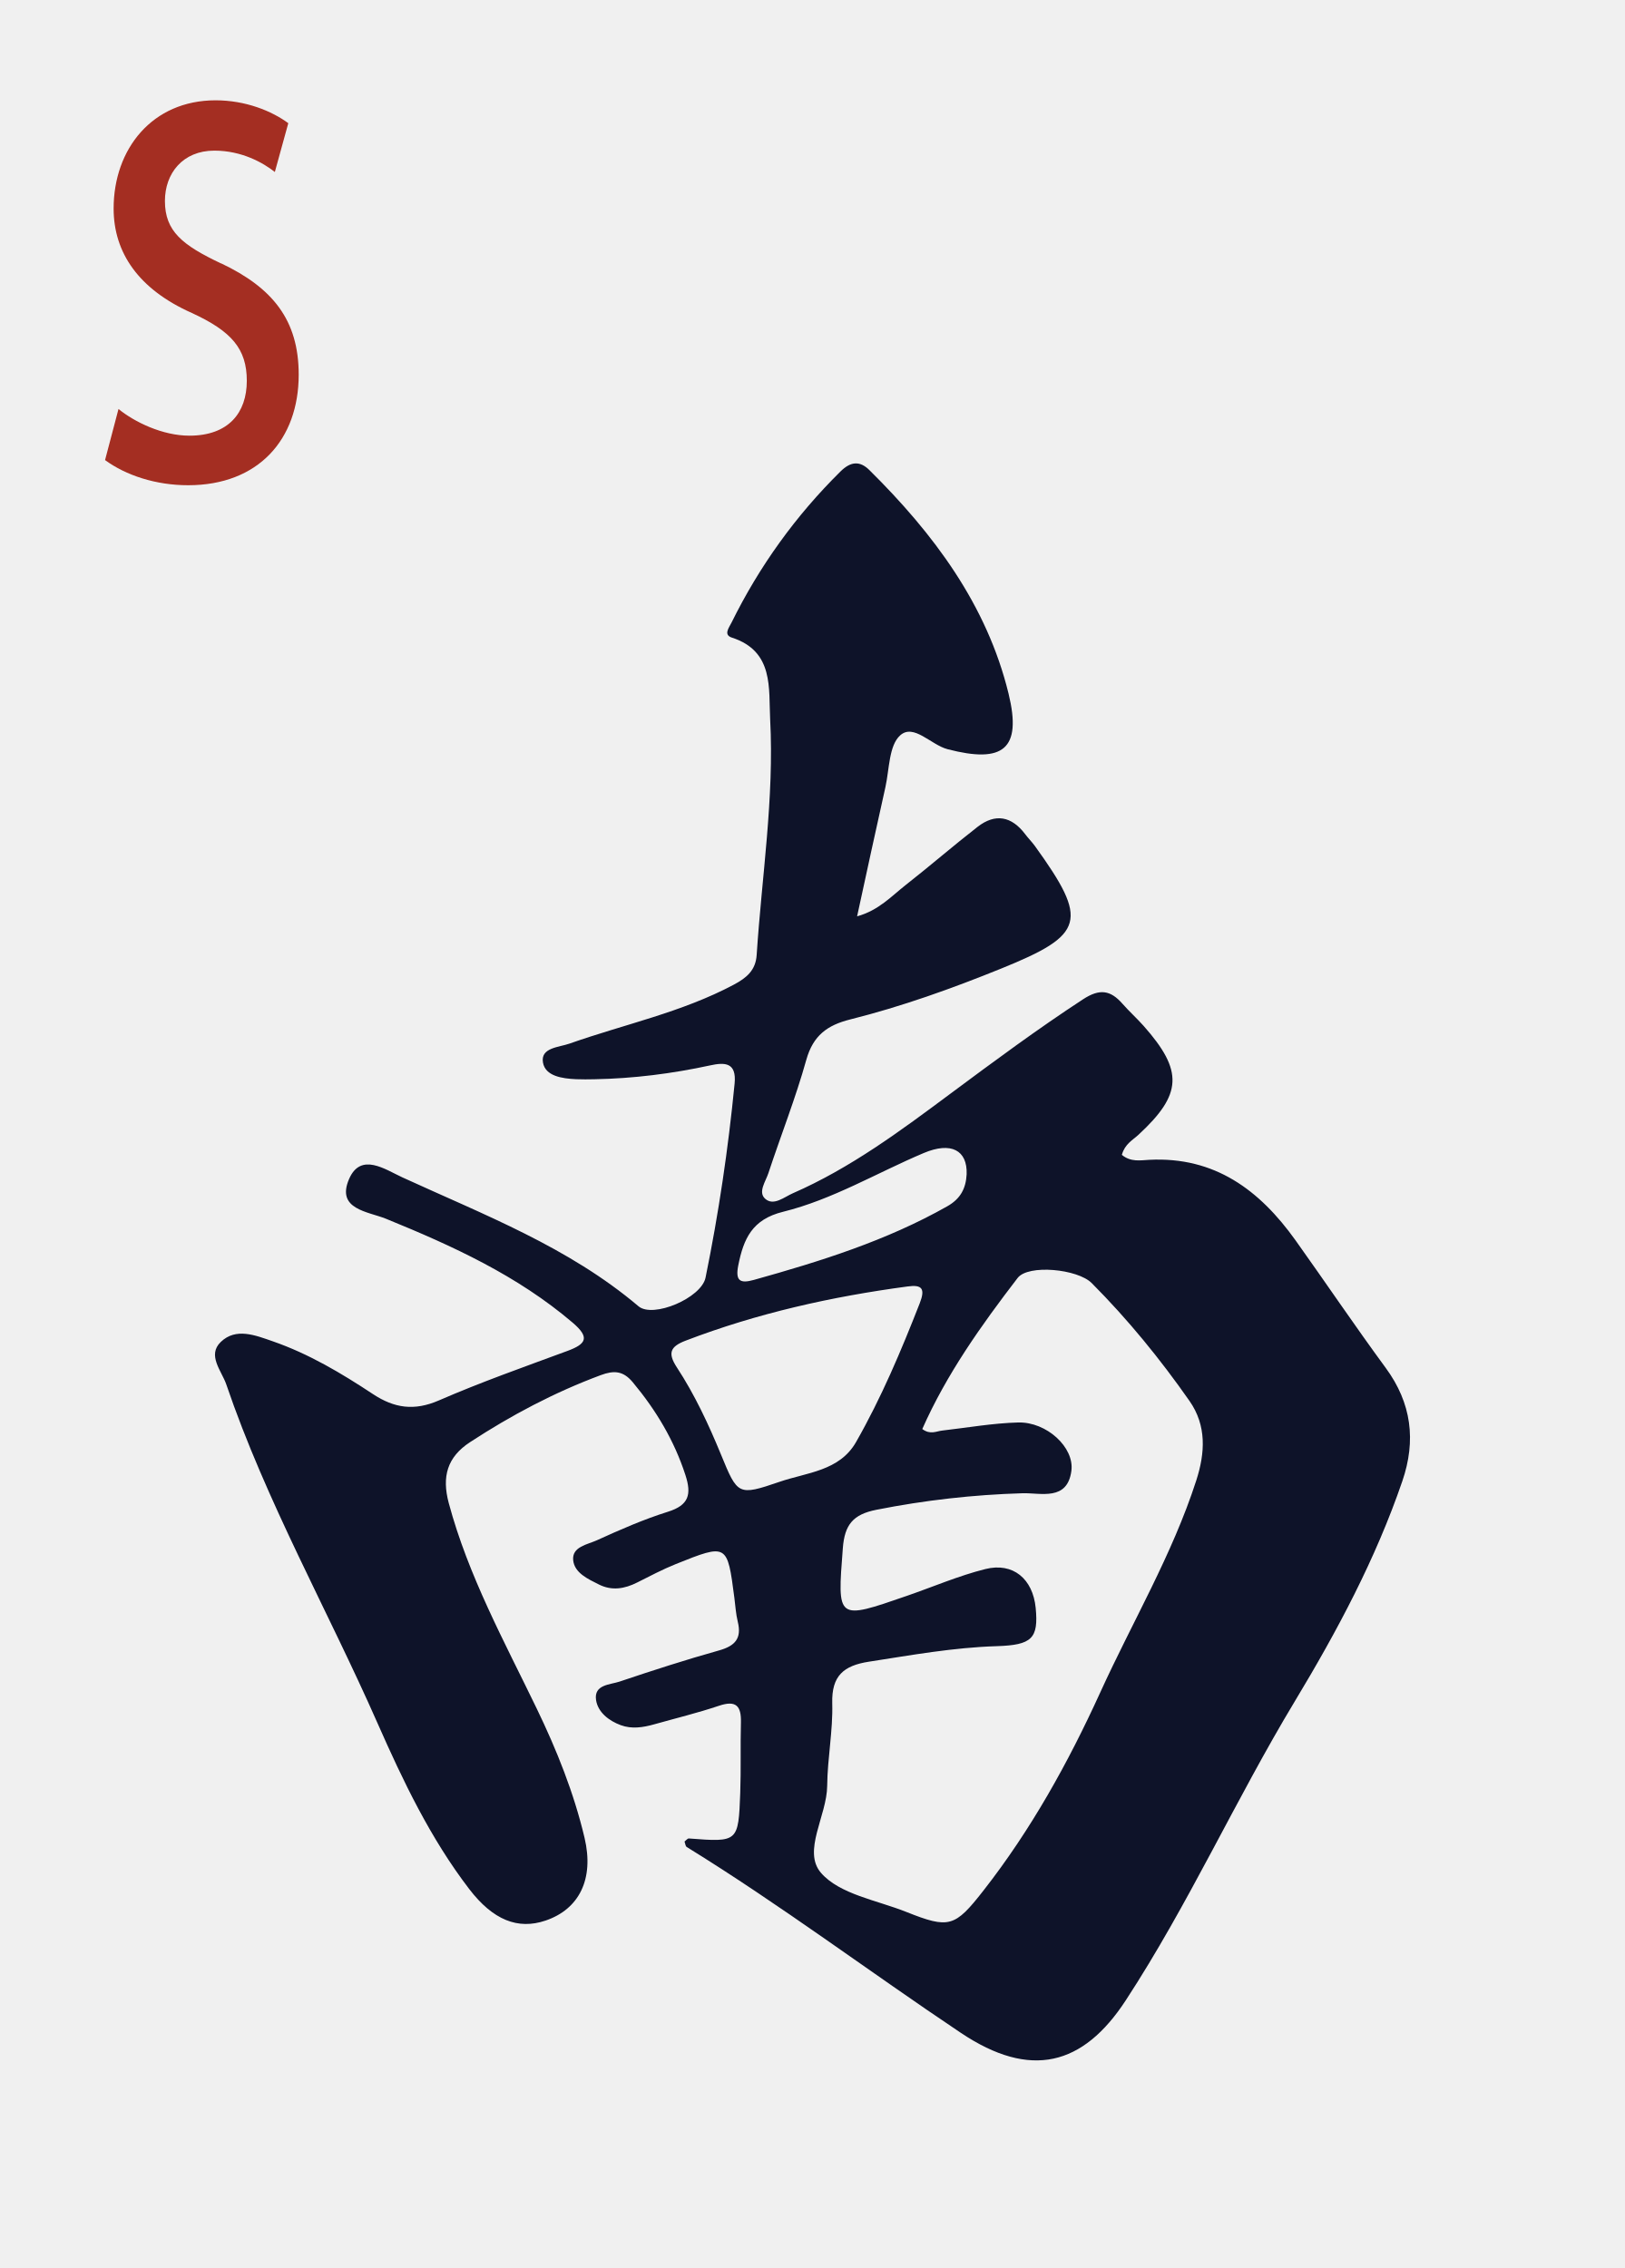
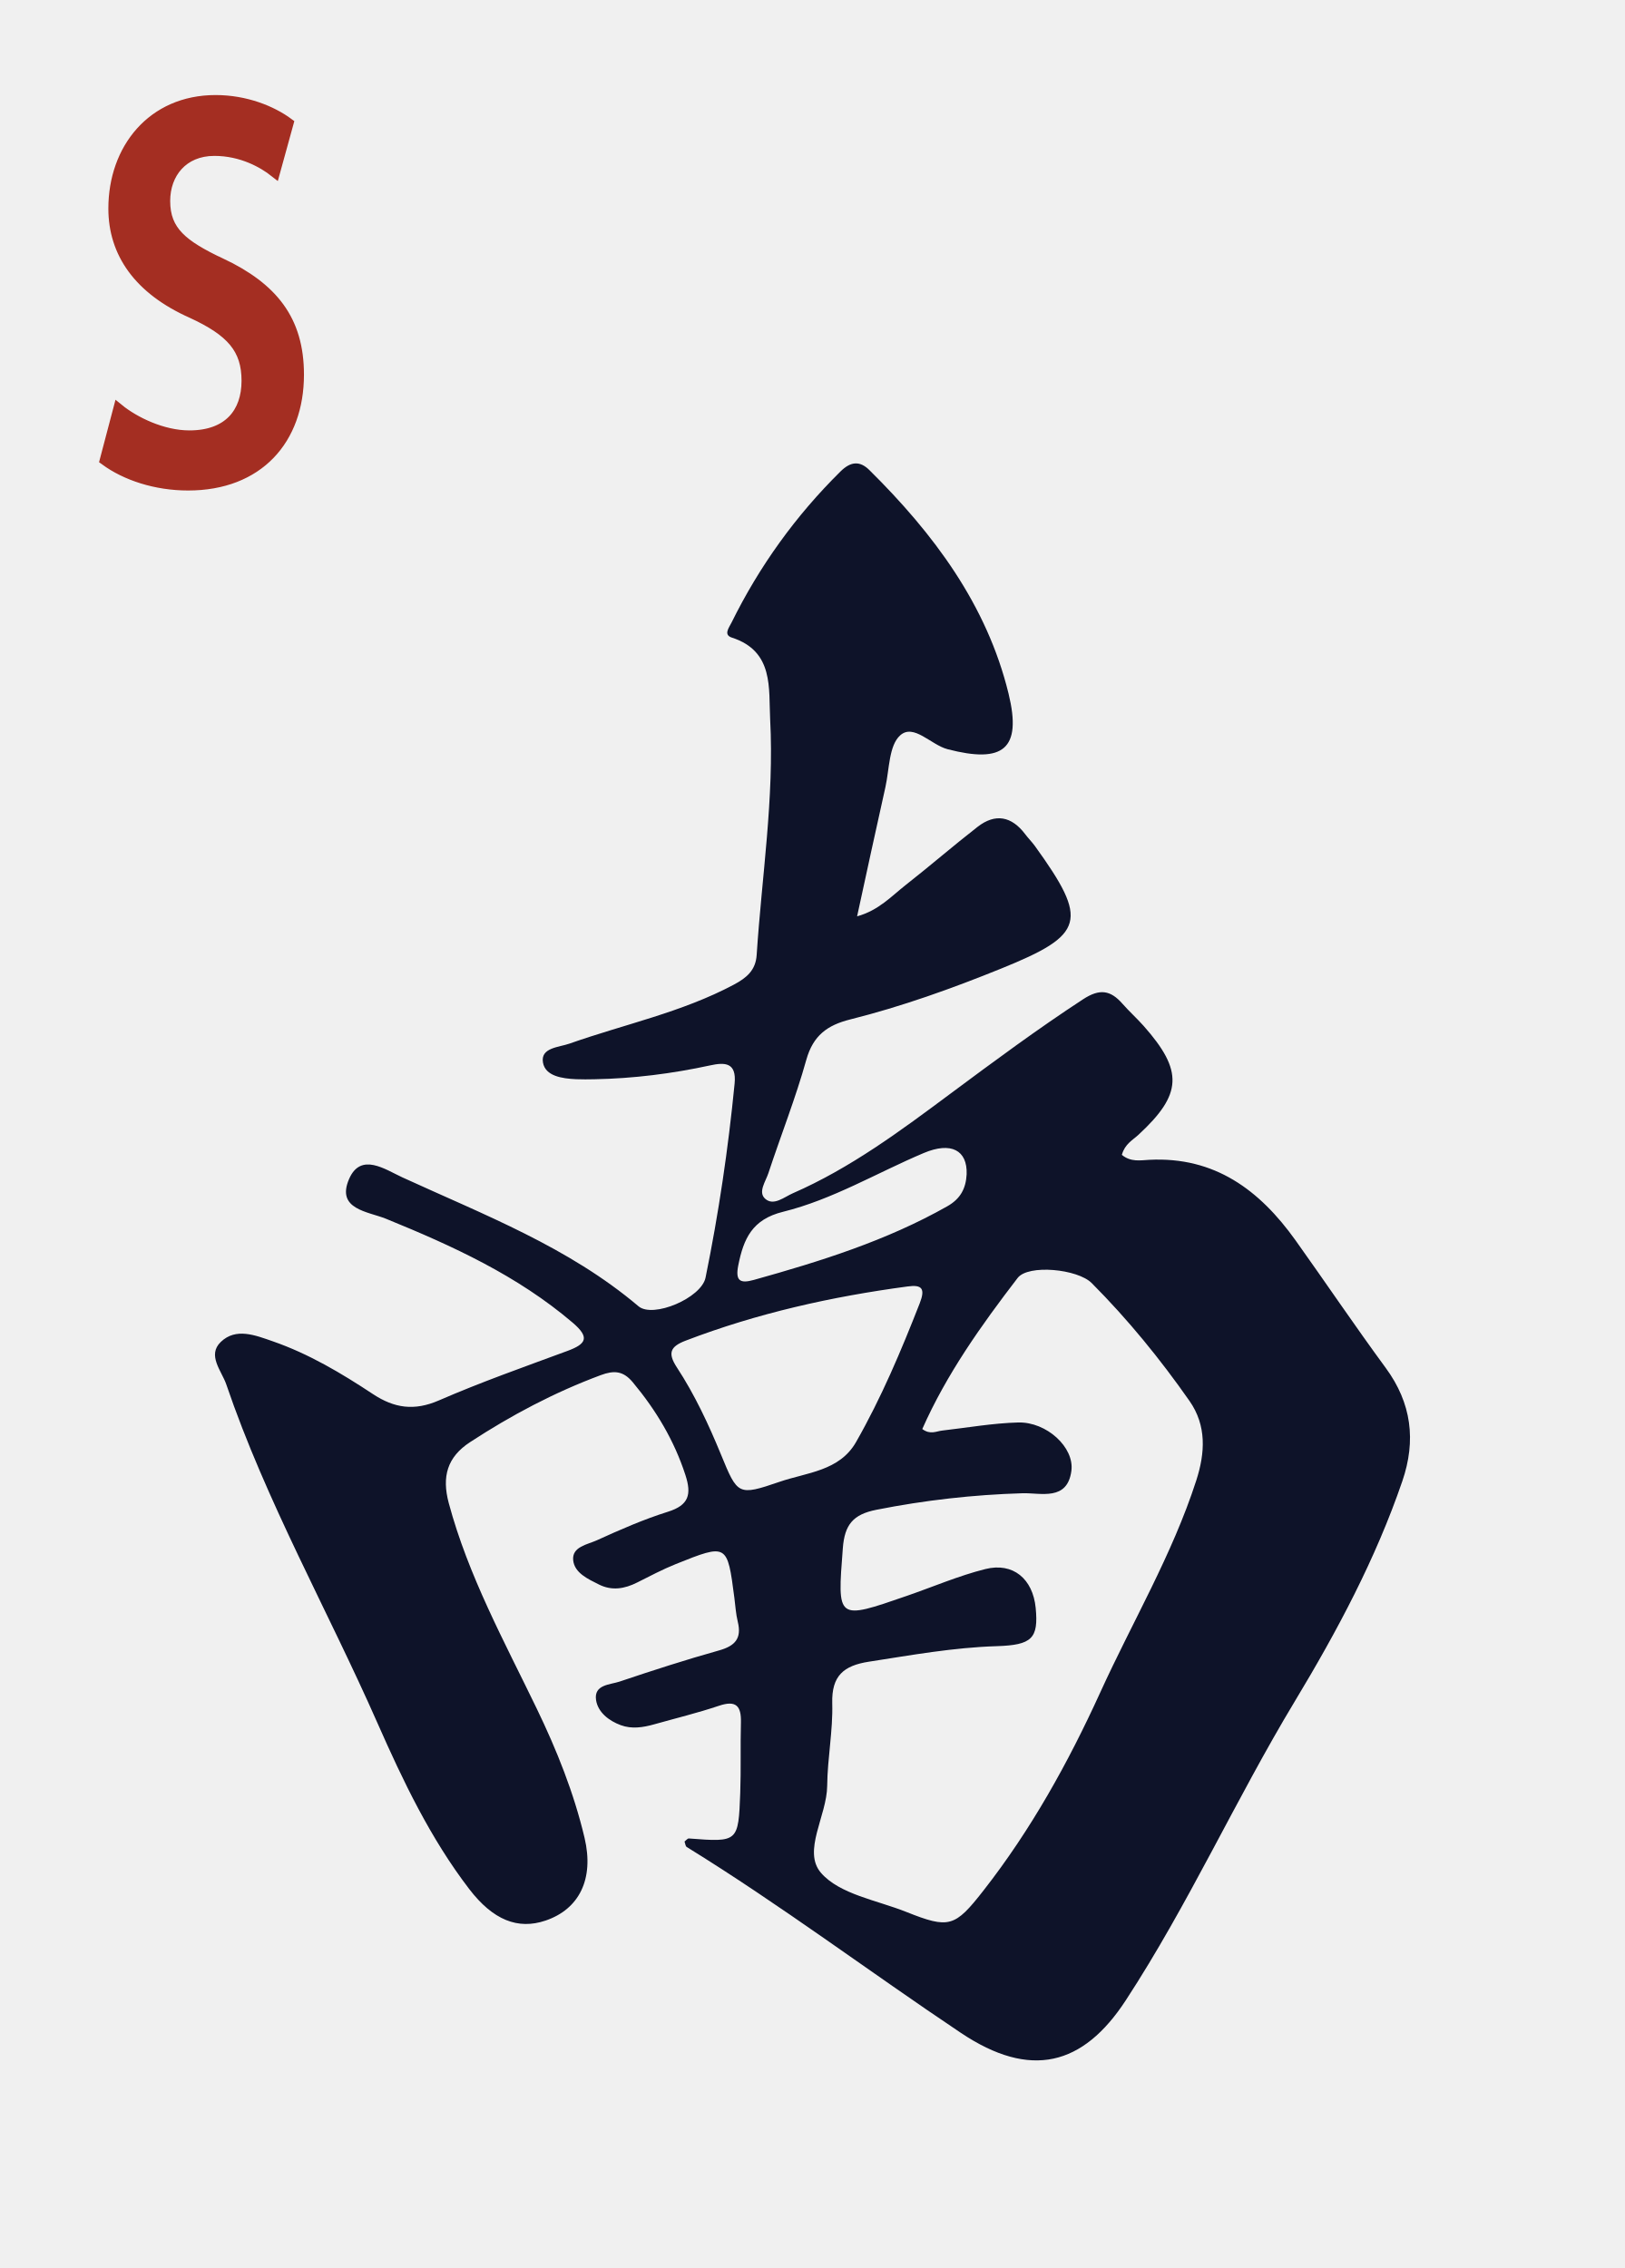
<svg xmlns="http://www.w3.org/2000/svg" id="Layer_1" data-name="Layer 1" viewBox="0 0 308.499 430.712" version="1.1" width="308.499" height="430.712">
  <defs id="defs1">
    <style id="style1">
      .cls-1 {
        fill: #fff;
      }

      .cls-2 {
        fill: #0e1329;
      }

      .cls-3 {
        fill: #831618;
      }
    </style>
  </defs>
  <g id="g3" transform="translate(-105.94,-24.63989)">
    <g id="g2" style="fill:none">
      <path d="m 414.43,291.39 c 0,-77.26 0.02,-154.52 0,-231.78 0,-10.23 -3.92,-18.78 -11.41,-25.72 -7.13,-6.62 -15.7,-9.27 -25.28,-9.25 -19.92,0.03 -39.84,0.03 -59.76,0.03 -58.61,0 -117.22,-0.02 -175.83,-0.03 -11.25,0 -20.56,4.3 -27.93,12.8 -6.22,7.16 -8.29,15.61 -8.28,24.93 0.08,59.07 0.04,118.14 0.04,177.2 0,49.28 -0.01,98.56 0,147.85 0,11.62 -0.06,23.25 0.17,34.87 0.17,8.15 3.5,15.14 8.97,21.14 8.01,8.79 18.14,11.81 29.79,11.79 72.42,-0.12 144.85,-0.03 217.27,-0.1 7.93,-0.01 15.93,0.83 23.79,-0.63 16.91,-3.15 28.43,-17.49 28.44,-35.31 0.03,-42.6 -0.01,-85.2 -0.01,-127.81 z m -2.41,-51.45 h -0.05 c 0,58.95 0,117.9 0,176.85 0,4.97 -0.29,9.89 -2.05,14.62 -4.77,12.86 -17.1,21.24 -31.42,21.24 -76.68,0 -153.37,-0.02 -230.04,-0.03 -2.54,0 -5.07,0.06 -7.6,-0.03 -18.05,-0.64 -31.62,-14.17 -32.34,-32.2 -0.03,-0.92 -0.02,-1.84 -0.02,-2.76 0,-118.48 0.02,-236.95 -0.03,-355.43 0,-9.66 2.6,-18.14 9.55,-25.07 6.91,-6.88 15.25,-9.94 24.95,-9.93 56.53,0.06 113.07,0.03 169.6,0.03 22.11,0 44.22,-0.09 66.32,0.03 16.42,0.09 29.42,10.83 32.51,26.54 0.83,4.21 0.62,8.48 0.62,12.74 0,57.8 0,115.6 0,173.4 z" id="path1" style="fill:none" />
      <path class="cls-1" d="m 412.02,239.93 h -0.05 c 0,58.95 0,117.9 0,176.85 0,4.97 -0.29,9.89 -2.05,14.62 -4.77,12.86 -17.1,21.24 -31.42,21.24 -76.68,0 -153.37,-0.02 -230.04,-0.03 -2.54,0 -5.07,0.06 -7.6,-0.03 -18.05,-0.64 -31.62,-14.17 -32.34,-32.2 -0.03,-0.92 -0.02,-1.84 -0.02,-2.76 0,-118.48 0.02,-236.95 -0.03,-355.43 0,-9.66 2.6,-18.14 9.55,-25.07 6.91,-6.88 15.25,-9.94 24.95,-9.93 56.53,0.06 113.07,0.03 169.6,0.03 22.11,0 44.22,-0.09 66.32,0.03 16.42,0.09 29.42,10.83 32.51,26.54 0.83,4.21 0.62,8.48 0.62,12.74 0,57.8 0,115.6 0,173.4 z" id="path2" style="fill:none" />
    </g>
-     <path class="cls-3" d="m 147.924,74.675 c -7.311,-3.47 -10.668,-6.086 -10.668,-11.873 0,-5.21 3.367,-9.556 9.391,-9.556 5.221,0 9.278,2.317 11.481,4.057 l 2.554,-9.268 c -3.13,-2.317 -8.114,-4.345 -13.798,-4.345 -12.058,0 -19.369,9.268 -19.369,20.553 0,8.392 4.757,15.343 14.849,19.832 7.538,3.47 10.441,6.806 10.441,12.882 0,6.075 -3.48,10.421 -10.905,10.421 -5.107,0 -10.441,-2.605 -13.458,-5.066 l -2.554,9.7 c 3.944,2.894 9.628,4.778 15.775,4.778 13.335,0 20.996,-8.691 20.996,-20.996 0,-10.421 -4.984,-16.506 -14.725,-21.14 z" id="path3" style="stroke-width:1.03;fill:#a42e22;fill-opacity:1" />
+     <path class="cls-3" d="m 147.924,74.675 c -7.311,-3.47 -10.668,-6.086 -10.668,-11.873 0,-5.21 3.367,-9.556 9.391,-9.556 5.221,0 9.278,2.317 11.481,4.057 l 2.554,-9.268 c -3.13,-2.317 -8.114,-4.345 -13.798,-4.345 -12.058,0 -19.369,9.268 -19.369,20.553 0,8.392 4.757,15.343 14.849,19.832 7.538,3.47 10.441,6.806 10.441,12.882 0,6.075 -3.48,10.421 -10.905,10.421 -5.107,0 -10.441,-2.605 -13.458,-5.066 l -2.554,9.7 c 3.944,2.894 9.628,4.778 15.775,4.778 13.335,0 20.996,-8.691 20.996,-20.996 0,-10.421 -4.984,-16.506 -14.725,-21.14 z" id="path3" style="stroke-width:2;fill:#a42e22;fill-opacity:1;stroke:#a42e22;stroke-opacity:1;stroke-dasharray:none" />
  </g>
  <path class="cls-2" d="m 213,219.3 c 1.72,1.44 3.58,1.04 5.22,0.96 12.44,-0.64 20.96,5.75 27.76,15.26 5.75,8.06 11.29,16.28 17.15,24.26 4.91,6.69 5.79,13.79 3.15,21.5 -5.06,14.79 -12.4,28.52 -20.42,41.82 -11.23,18.63 -20.17,38.53 -32.1,56.79 -8.1,12.4 -18.06,15.04 -31.32,6.16 -17.41,-11.65 -34.18,-24.27 -52.04,-35.29 -0.25,-0.15 -0.28,-0.67 -0.42,-1.03 0.28,-0.21 0.57,-0.61 0.83,-0.59 9.35,0.72 9.4,0.72 9.75,-8.65 0.16,-4.46 0.01,-8.94 0.13,-13.4 0.08,-3.14 -0.94,-4.24 -4.17,-3.15 -4.04,1.36 -8.21,2.37 -12.32,3.53 -2.09,0.59 -4.24,0.92 -6.31,0.16 -2.28,-0.83 -4.37,-2.47 -4.71,-4.79 -0.43,-2.95 2.65,-2.88 4.49,-3.5 6.26,-2.11 12.55,-4.14 18.9,-5.92 3.01,-0.85 4.29,-2.27 3.53,-5.4 -0.37,-1.5 -0.46,-3.07 -0.66,-4.61 -1.33,-10.26 -1.34,-10.3 -11.09,-6.39 -2.52,1.01 -4.93,2.29 -7.36,3.51 -2.38,1.2 -4.79,1.62 -7.26,0.38 -2.1,-1.05 -4.64,-2.2 -4.89,-4.6 -0.27,-2.59 2.71,-2.98 4.5,-3.8 4.41,-2.01 8.88,-3.97 13.5,-5.42 3.99,-1.25 4.5,-3.31 3.31,-6.97 -2.14,-6.59 -5.59,-12.33 -9.99,-17.61 -1.82,-2.19 -3.56,-2.3 -6.09,-1.36 -8.79,3.27 -16.99,7.61 -24.82,12.73 -4.34,2.84 -5.38,6.55 -4.04,11.56 3.71,13.83 10.55,26.28 16.71,39.04 3.82,7.91 7.06,16.02 9.08,24.55 1.85,7.84 -1.04,13.54 -7.4,15.7 -5.26,1.79 -9.98,-0.09 -14.49,-5.97 -7.39,-9.64 -12.59,-20.56 -17.44,-31.55 -9.47,-21.49 -21.11,-42.02 -28.71,-64.32 -0.86,-2.52 -3.67,-5.52 -1.03,-8.05 2.87,-2.75 6.51,-1.28 9.88,-0.11 6.85,2.38 13.02,6.06 19.01,10.02 4.06,2.68 7.84,3.23 12.5,1.21 8,-3.48 16.26,-6.39 24.46,-9.42 3.53,-1.31 4.26,-2.53 0.99,-5.33 -10.52,-8.98 -22.83,-14.6 -35.46,-19.75 -3.45,-1.4 -9.54,-1.78 -7.02,-7.57 2.23,-5.12 6.86,-1.79 10.13,-0.29 15.5,7.11 31.55,13.23 44.82,24.47 2.76,2.33 11.94,-1.57 12.73,-5.43 2.49,-12.18 4.31,-24.48 5.52,-36.86 0.4,-4.05 -1.88,-4.06 -4.66,-3.45 -7.24,1.57 -14.55,2.49 -21.95,2.63 -1.17,0.02 -2.33,0.04 -3.5,-0.01 -2.61,-0.12 -5.84,-0.57 -6.28,-3.18 -0.48,-2.83 3.04,-2.87 5.04,-3.58 10.42,-3.68 21.34,-5.94 31.21,-11.2 2.42,-1.29 4.14,-2.72 4.33,-5.63 0.97,-14.92 3.35,-29.78 2.56,-44.76 -0.31,-5.84 0.76,-12.91 -7.26,-15.51 -1.65,-0.53 -0.57,-1.86 -0.07,-2.86 5.29,-10.72 12.17,-20.28 20.68,-28.69 1.92,-1.9 3.66,-2.09 5.5,-0.26 12.18,12.05 22.3,25.56 26.42,42.45 2.58,10.59 -1.05,13.29 -11.58,10.55 -3.16,-0.82 -6.44,-4.93 -9,-2.63 -2.15,1.93 -2.05,6.45 -2.81,9.86 -1.78,7.91 -3.48,15.84 -5.37,24.51 4.13,-1.14 6.56,-3.87 9.3,-6.01 4.58,-3.59 8.98,-7.41 13.57,-10.98 3.38,-2.63 6.47,-2.02 9.04,1.38 0.58,0.77 1.28,1.47 1.85,2.25 10.25,14.21 9.5,16.84 -6.38,23.27 -9.37,3.8 -18.88,7.21 -28.69,9.67 -4.36,1.09 -7.04,3.06 -8.33,7.65 -2.03,7.28 -4.83,14.34 -7.2,21.53 -0.52,1.59 -2.03,3.62 -0.61,4.88 1.6,1.42 3.6,-0.33 5.25,-1.05 10.94,-4.78 20.46,-11.87 29.96,-18.94 8.26,-6.14 16.52,-12.26 25.15,-17.9 3.17,-2.07 5.21,-1.73 7.48,0.85 1.28,1.46 2.73,2.76 4.02,4.21 7.57,8.55 7.34,12.98 -0.98,20.67 -1.12,1.03 -2.59,1.76 -3.15,3.8 z m -37.87,52.09 c 1.52,1.12 2.63,0.42 3.75,0.29 4.82,-0.55 9.63,-1.41 14.46,-1.54 5.39,-0.14 10.69,4.72 10.1,9.18 -0.77,5.8 -5.8,4.16 -9.28,4.26 -9.36,0.28 -18.56,1.32 -27.75,3.14 -4.45,0.88 -6.03,2.85 -6.37,7.3 -1.05,13.69 -1.23,13.68 12.18,9.04 4.95,-1.71 9.81,-3.81 14.87,-5.08 5.28,-1.33 9.03,1.87 9.57,7.37 0.56,5.81 -0.71,7.06 -7.4,7.27 -8.18,0.25 -16.2,1.7 -24.27,2.95 -4.78,0.74 -7.1,2.66 -6.96,7.88 0.15,5.21 -0.91,10.45 -0.96,15.69 -0.05,5.71 -4.76,12.42 -1.16,16.55 3.56,4.07 10.6,5.17 16.18,7.4 8.14,3.24 9.21,2.91 14.67,-4.08 9.03,-11.55 16.08,-24.27 22.14,-37.56 6.11,-13.42 13.69,-26.17 18.25,-40.29 1.7,-5.25 1.98,-10.43 -1.27,-15.09 -5.57,-7.97 -11.71,-15.5 -18.58,-22.4 -2.68,-2.69 -12.06,-3.6 -14.07,-0.97 -6.92,9.01 -13.51,18.29 -18.11,28.7 z m -2.8,-27.08 c -14.42,1.93 -28.54,5.08 -42.16,10.3 -2.91,1.12 -3.42,2.35 -1.65,5.06 3.4,5.19 6.02,10.81 8.38,16.55 3.16,7.7 3.22,7.9 11.12,5.19 5.17,-1.78 11.38,-2.03 14.53,-7.55 4.8,-8.41 8.56,-17.33 12.09,-26.35 1.08,-2.77 0.47,-3.59 -2.31,-3.2 z m 11.22,-21.32 c 0.16,-4.55 -2.95,-6.22 -8.15,-4.02 -8.9,3.76 -17.32,8.84 -26.72,11.16 -5.87,1.45 -7.48,5.12 -8.49,10.15 -0.6,2.99 0.35,3.51 2.94,2.79 12.68,-3.54 25.2,-7.45 36.75,-13.99 2.52,-1.43 3.53,-3.4 3.67,-6.08 z" id="path4" />
</svg>
